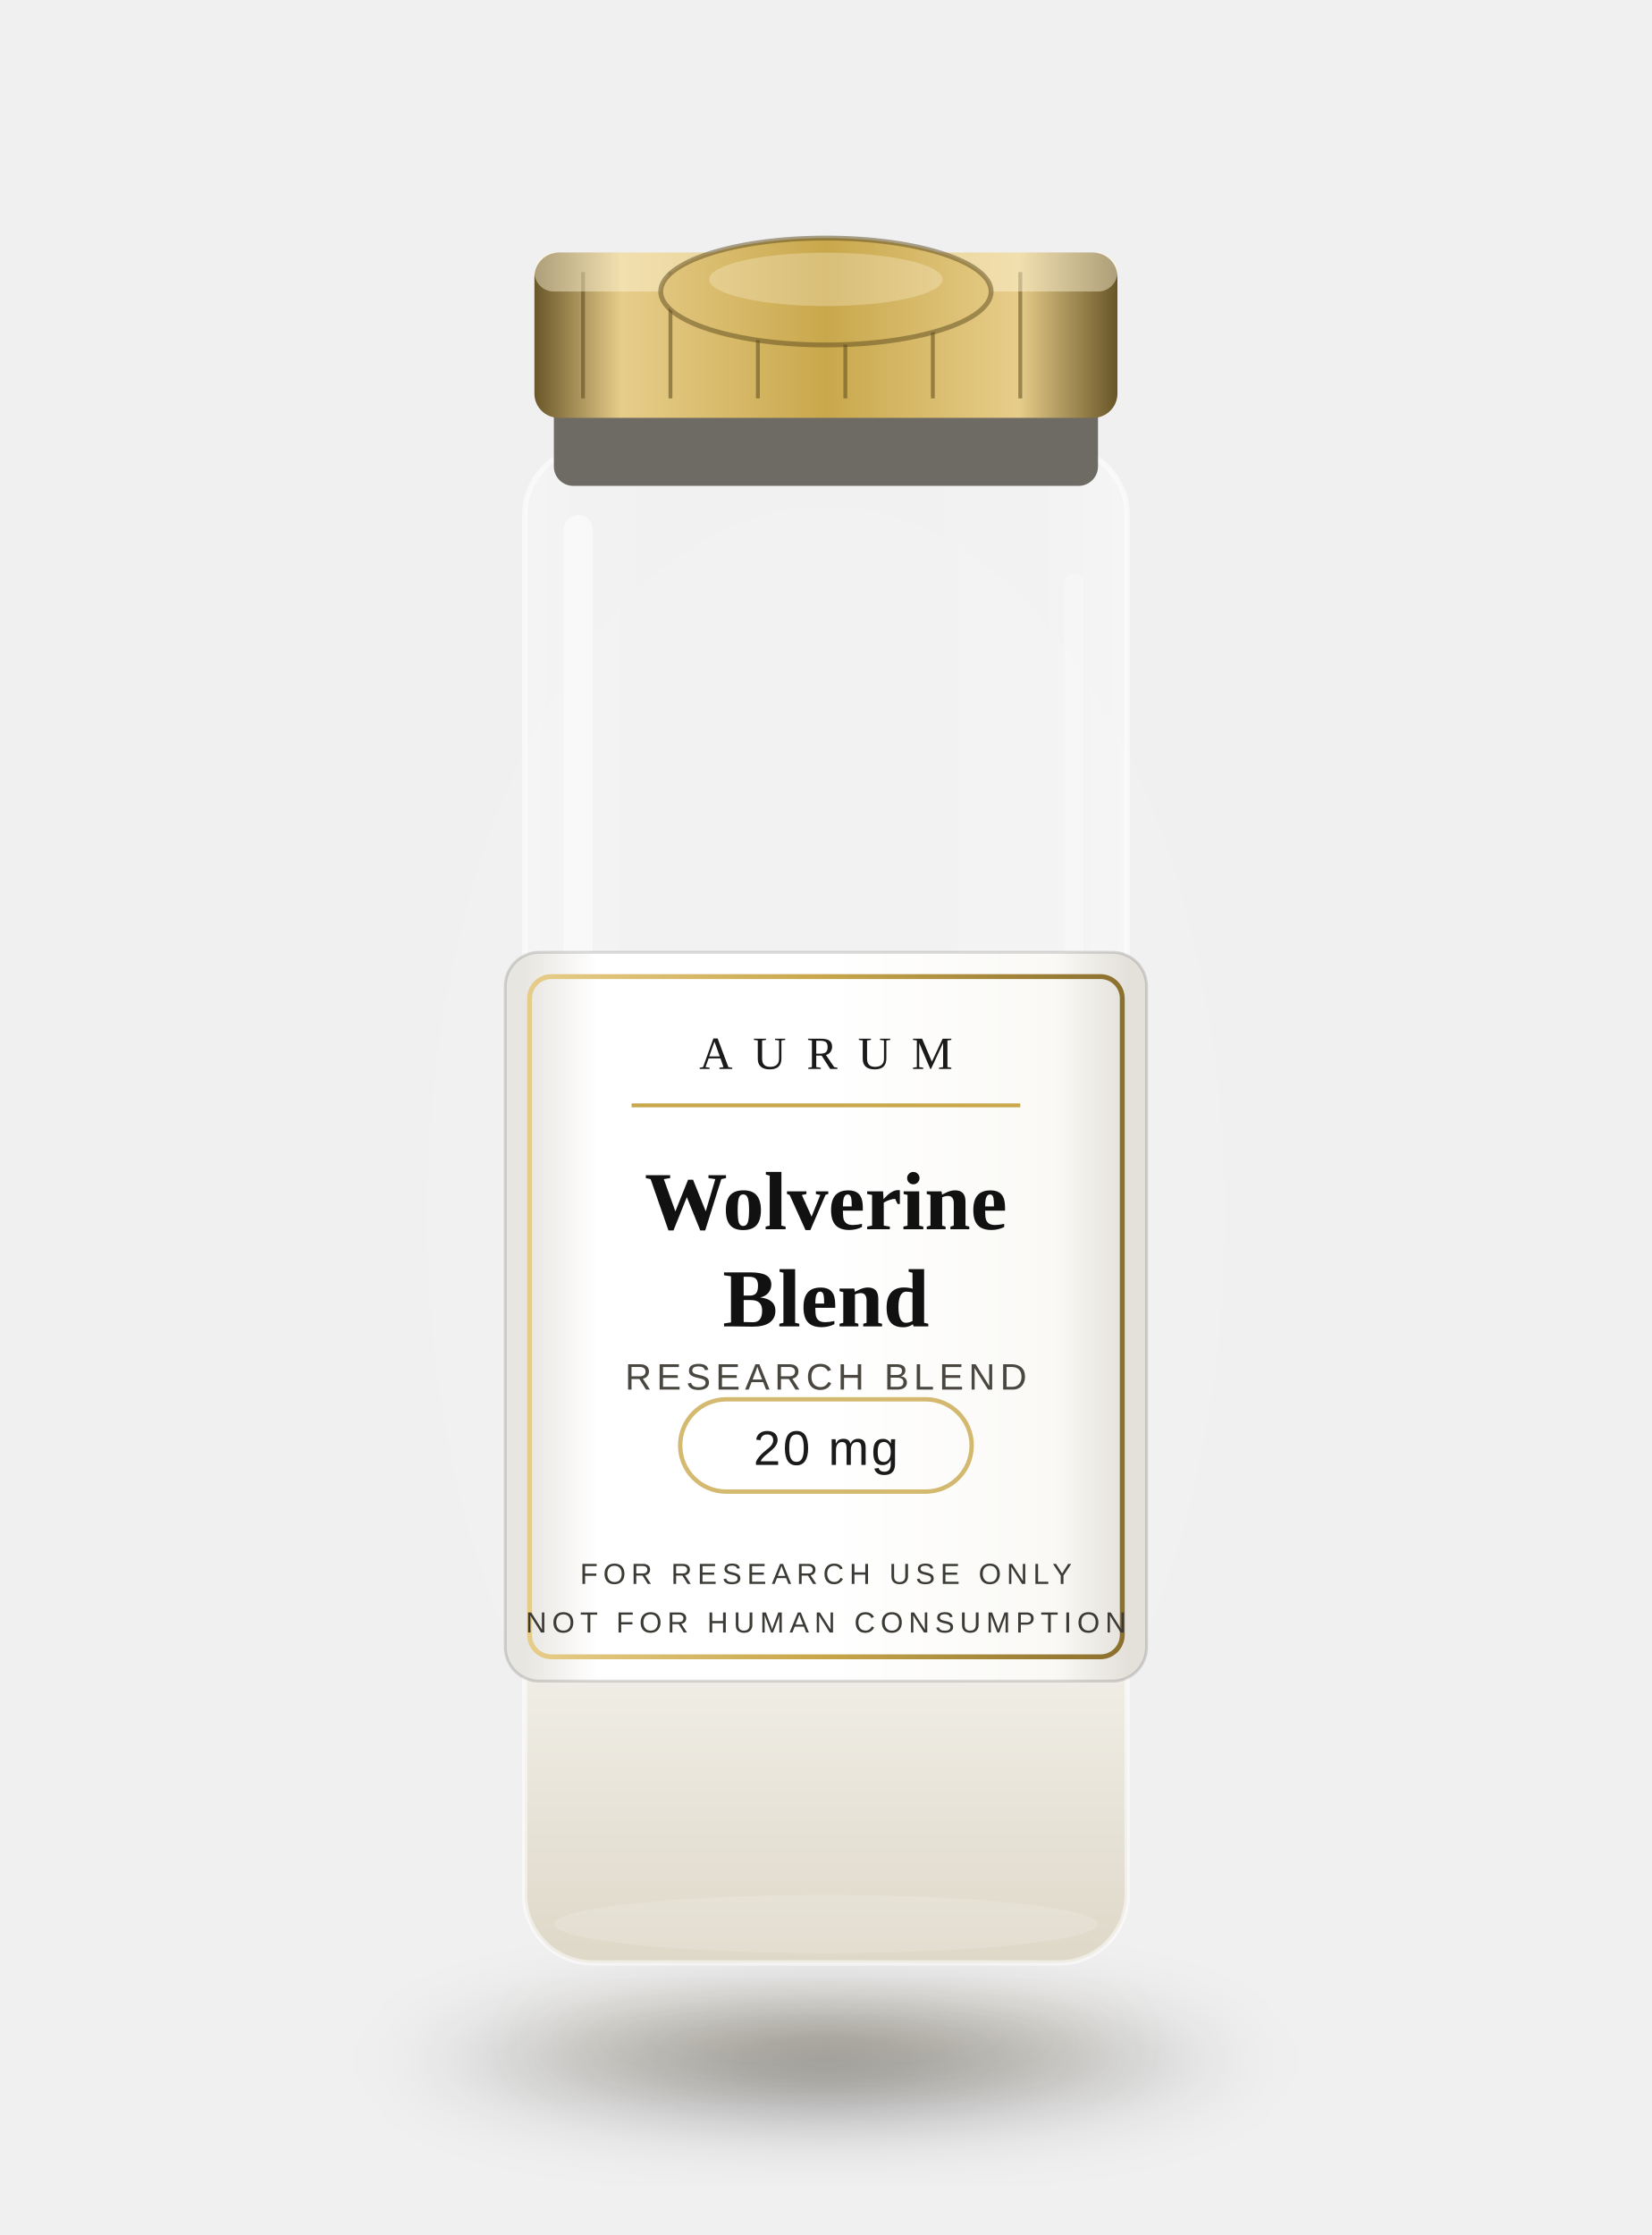
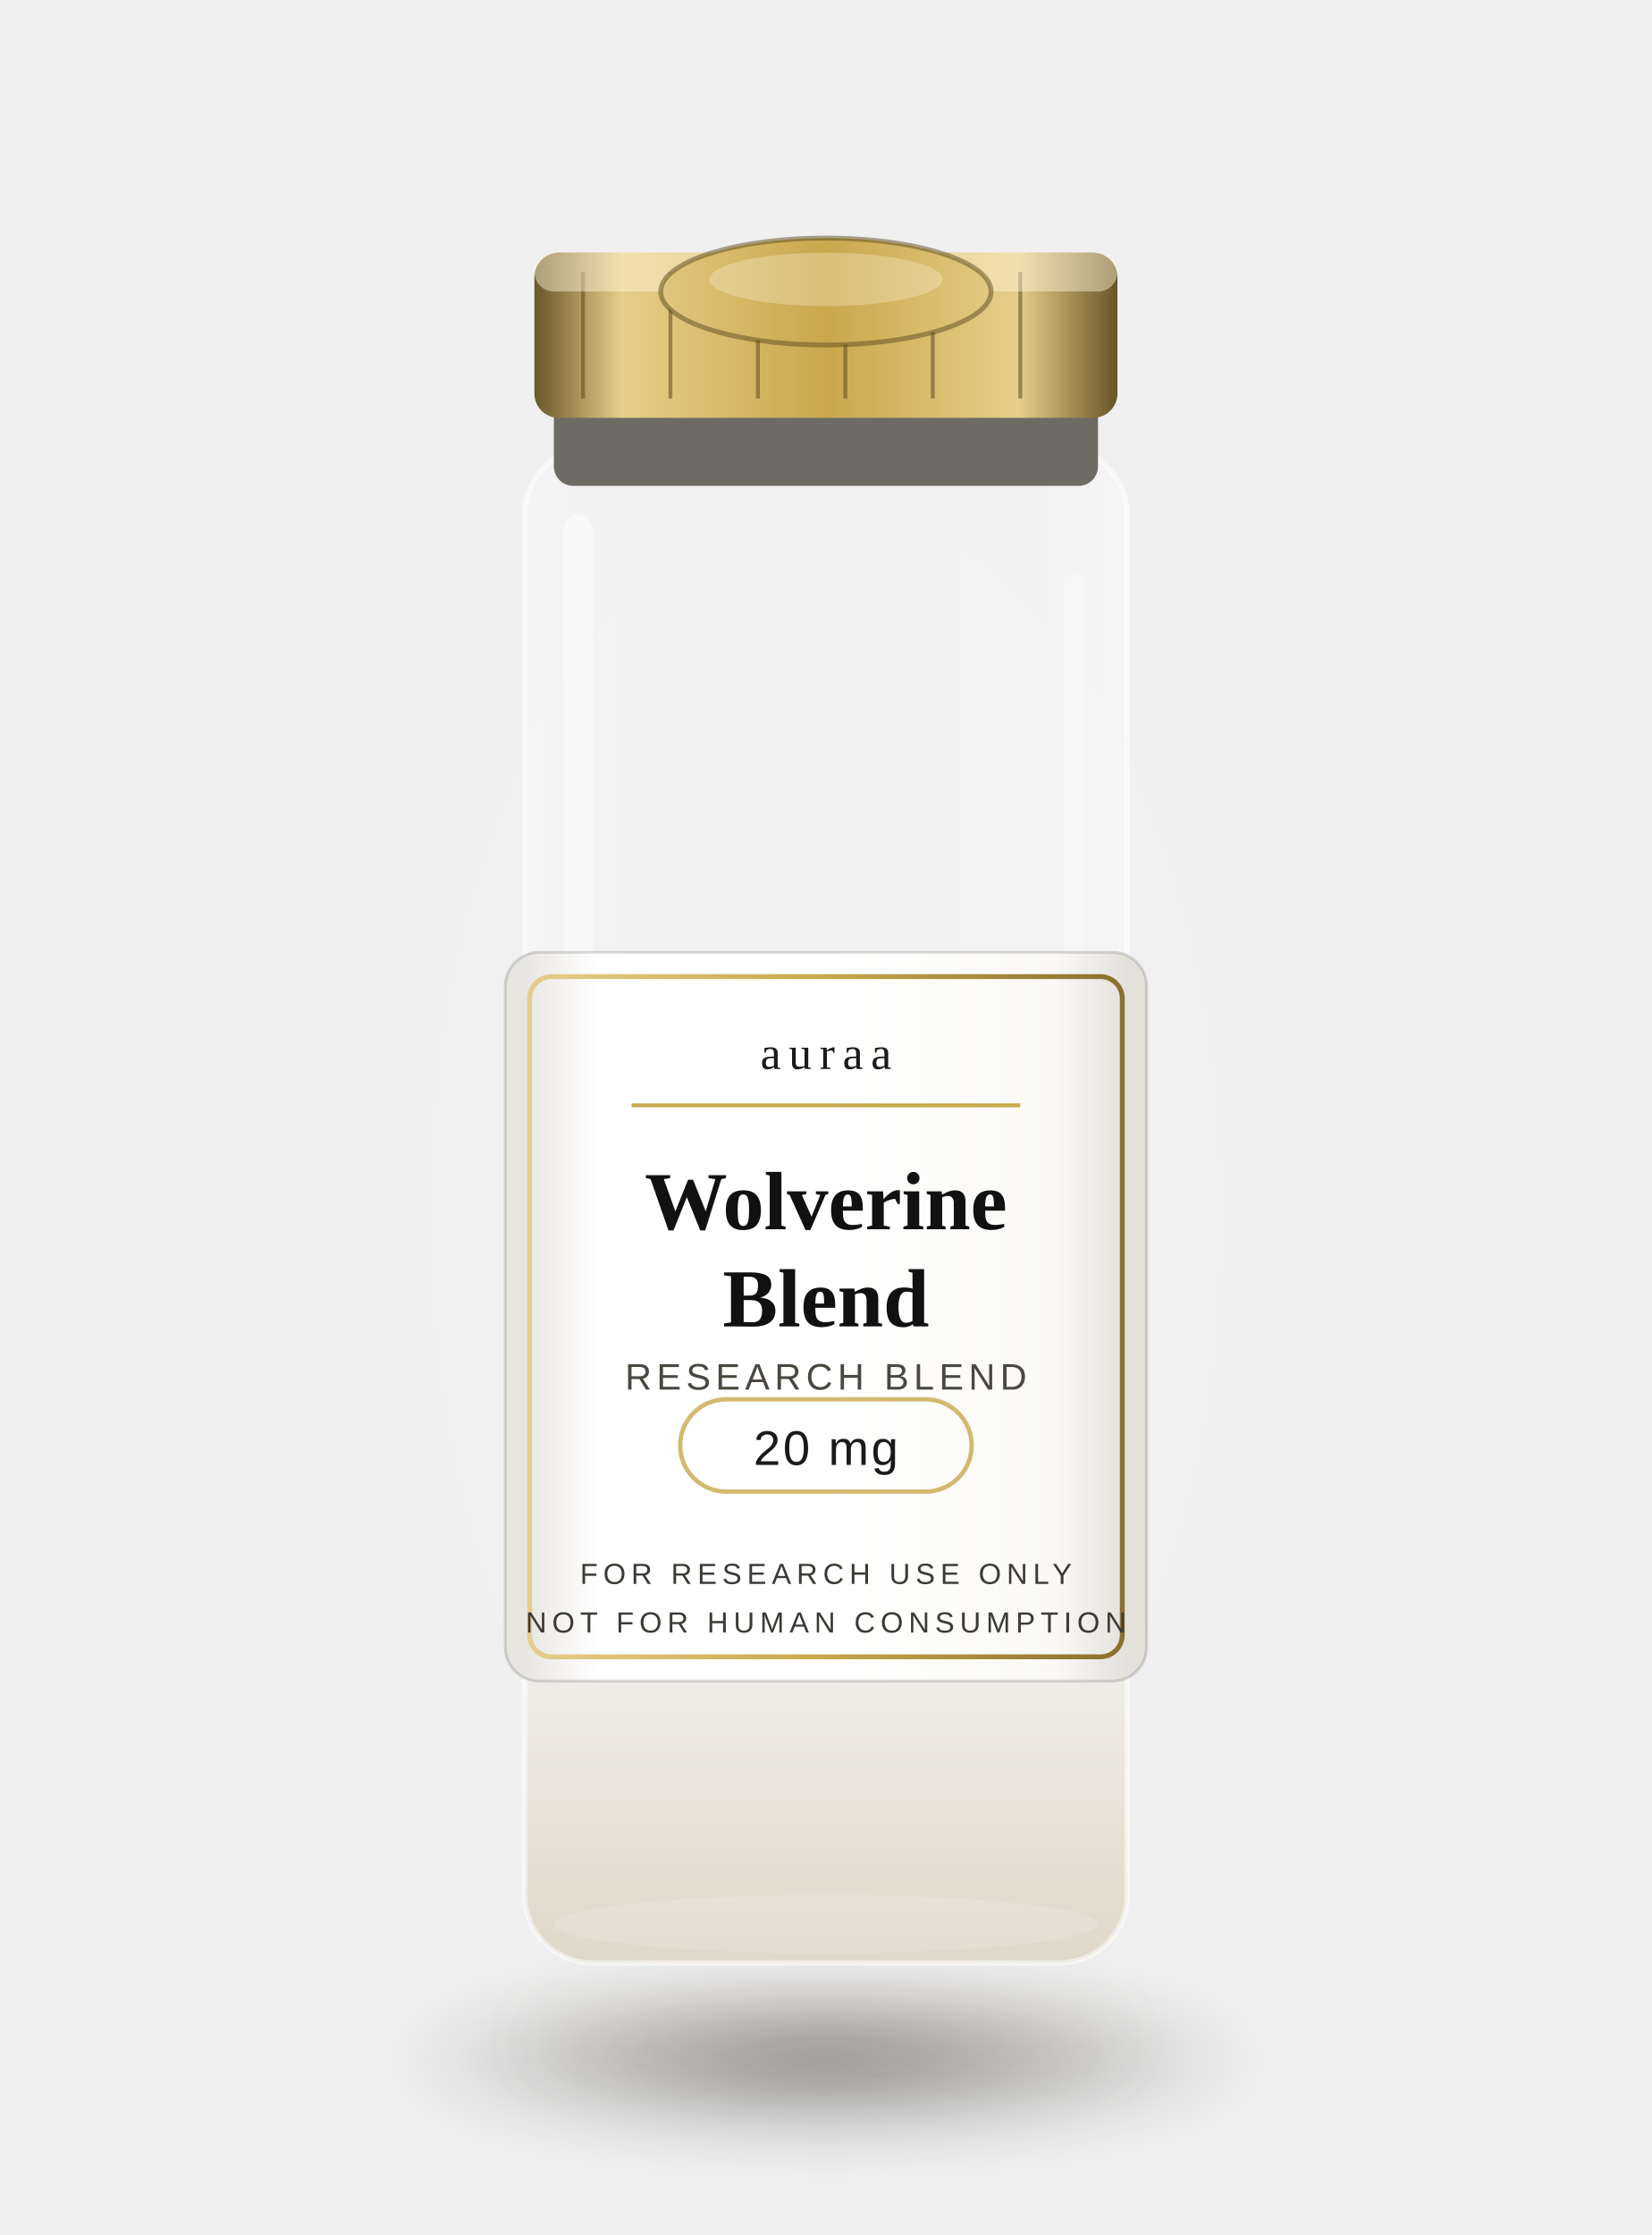
- <svg xmlns="http://www.w3.org/2000/svg" width="340" height="460" viewBox="0 0 340 460" fill="none" role="img" aria-label="Wolverine Blend research vial packshot — clear glass vial with visible lyophilized powder, gold cap and white Aurum label">
+ <svg xmlns="http://www.w3.org/2000/svg" width="340" height="460" viewBox="0 0 340 460" fill="none" role="img" aria-label="Wolverine Blend research vial packshot — clear glass vial with visible lyophilized powder, gold cap and white auraa label">
  <defs>
    <clipPath id="glasswolverineblend">
      <rect x="108" y="92" width="124" height="312" rx="14" />
    </clipPath>
    <linearGradient id="bodywolverineblend" x1="108" y1="0" x2="232" y2="0" gradientUnits="userSpaceOnUse">
      <stop offset="0" stop-color="#FFFFFF" stop-opacity="0.30" />
      <stop offset="0.09" stop-color="#FFFFFF" stop-opacity="0.13" />
      <stop offset="0.34" stop-color="#FFFFFF" stop-opacity="0.05" />
      <stop offset="0.62" stop-color="#FFFFFF" stop-opacity="0.07" />
      <stop offset="0.88" stop-color="#FFFFFF" stop-opacity="0.17" />
      <stop offset="1" stop-color="#FFFFFF" stop-opacity="0.34" />
    </linearGradient>
    <linearGradient id="capwolverineblend" x1="108" y1="0" x2="232" y2="0" gradientUnits="userSpaceOnUse">
      <stop offset="0" stop-color="#5C4A1E" />
      <stop offset="0.16" stop-color="#E7CD8A" />
      <stop offset="0.5" stop-color="#C9A84C" />
      <stop offset="0.82" stop-color="#E7CD8A" />
      <stop offset="1" stop-color="#5C4A1E" />
    </linearGradient>
    <linearGradient id="labelwolverineblend" x1="108" y1="0" x2="232" y2="0" gradientUnits="userSpaceOnUse">
      <stop offset="0" stop-color="#E8E6E1" />
      <stop offset="0.12" stop-color="#FFFFFF" />
      <stop offset="0.5" stop-color="#FFFFFF" />
      <stop offset="0.88" stop-color="#FAF9F6" />
      <stop offset="1" stop-color="#E4E1DB" />
    </linearGradient>
    <linearGradient id="framewolverineblend" x1="108" y1="0" x2="232" y2="0" gradientUnits="userSpaceOnUse">
      <stop offset="0" stop-color="#E7CD8A" />
      <stop offset="0.48" stop-color="#C9A84C" />
      <stop offset="1" stop-color="#8A6F2E" />
    </linearGradient>
    <linearGradient id="liqwolverineblend" x1="0" y1="238" x2="0" y2="404" gradientUnits="userSpaceOnUse">
      <stop offset="0" stop-color="#FFFFFF" stop-opacity="0.30" />
      <stop offset="0.55" stop-color="#FFFFFF" stop-opacity="0.42" />
      <stop offset="1" stop-color="#FFFFFF" stop-opacity="0.58" />
    </linearGradient>
    <linearGradient id="cakewolverineblend" x1="0" y1="295" x2="0" y2="404" gradientUnits="userSpaceOnUse">
      <stop offset="0" stop-color="#FFFFFF" />
      <stop offset="1" stop-color="#DED8C8" />
    </linearGradient>
    <radialGradient id="grdwolverineblend" cx="0.5" cy="0.5" r="0.5">
      <stop offset="0" stop-color="#000" stop-opacity="0.5" />
      <stop offset="1" stop-color="#000" stop-opacity="0" />
    </radialGradient>
    <filter id="softwolverineblend" x="-30%" y="-30%" width="160%" height="160%">
      <feGaussianBlur stdDeviation="7" />
    </filter>
  </defs>
  <ellipse cx="170" cy="424" rx="92" ry="16" fill="url(#grdwolverineblend)" filter="url(#softwolverineblend)" />
  <ellipse cx="170" cy="420" rx="60" ry="8" fill="#C9A84C" opacity="0.1" filter="url(#softwolverineblend)" />
  <ellipse cx="170" cy="250" rx="86" ry="150" fill="#FFFFFF" opacity="0.05" filter="url(#softwolverineblend)" />
  <rect x="108" y="92" width="124" height="312" rx="14" fill="url(#bodywolverineblend)" />
  <g clip-path="url(#glasswolverineblend)">
    <path d="M108 305 Q140 293 170 300 Q200 307 232 302 L232 404 L108 404 Z" fill="url(#cakewolverineblend)" />
    <path d="M108 305 Q140 293 170 300 Q200 307 232 302" fill="none" stroke="#FFFFFF" stroke-width="1.8" opacity="0.75" />
    <ellipse cx="148" cy="332" rx="24" ry="9" fill="#FFFFFF" opacity="0.3" />
  </g>
  <rect x="108" y="92" width="124" height="312" rx="14" fill="none" stroke="#FFFFFF" stroke-opacity="0.5" stroke-width="1.1" />
  <rect x="116" y="106" width="6" height="152" rx="3" fill="#FFFFFF" opacity="0.5" />
  <rect x="219" y="118" width="4" height="142" rx="2" fill="#FFFFFF" opacity="0.28" />
  <ellipse cx="170" cy="396" rx="56" ry="6" fill="#FFFFFF" opacity="0.14" />
  <rect x="114" y="78" width="112" height="22" rx="4" fill="#6E6B64" />
  <rect x="114" y="78" width="112" height="7" rx="3" fill="#8A867D" />
  <rect x="110" y="52" width="120" height="34" rx="5" fill="url(#capwolverineblend)" />
  <g stroke="#5C4A1E" stroke-width="0.8" opacity="0.55">
    <path d="M120 56v26M138 56v26M156 56v26M174 56v26M192 56v26M210 56v26" />
  </g>
  <rect x="110" y="52" width="120" height="8" rx="4" fill="#FFF6DC" opacity="0.45" />
  <ellipse cx="170" cy="60" rx="34" ry="11" fill="url(#capwolverineblend)" />
  <ellipse cx="170" cy="60" rx="34" ry="11" fill="none" stroke="#5C4A1E" stroke-opacity="0.5" stroke-width="1" />
  <ellipse cx="170" cy="57.5" rx="24" ry="5.5" fill="#FFF6DC" opacity="0.3" />
  <rect x="104" y="196" width="132" height="150" rx="7" fill="url(#labelwolverineblend)" />
  <rect x="104" y="196" width="132" height="150" rx="7" fill="none" stroke="#000000" stroke-opacity="0.14" stroke-width="0.6" />
  <rect x="109" y="201" width="122" height="140" rx="4.5" fill="none" stroke="url(#framewolverineblend)" stroke-width="1" />
-   <text x="170" y="220" text-anchor="middle" font-family="Georgia,'Times New Roman',serif" font-size="9.5" letter-spacing="4.2" fill="#1A1A1A">AURUM</text>
+   <text x="170" y="220" text-anchor="middle" font-family="Georgia,'Times New Roman',serif" font-size="9.5" letter-spacing="1.6" fill="#1A1A1A">auraa</text>
  <line x1="130" y1="227.5" x2="210" y2="227.5" stroke="#C9A84C" stroke-width="0.8" />
  <text x="170" y="253" text-anchor="middle" font-family="Georgia,'Times New Roman',serif" font-size="17" font-weight="bold" fill="#111111">Wolverine</text>
  <text x="170" y="273" text-anchor="middle" font-family="Georgia,'Times New Roman',serif" font-size="17" font-weight="bold" fill="#111111">Blend</text>
  <text x="170" y="286" text-anchor="middle" font-family="'Helvetica Neue',Arial,sans-serif" font-size="7.6" letter-spacing="1" fill="#4A4741">RESEARCH BLEND</text>
  <g>
    <rect x="140" y="288" width="60" height="19" rx="9.5" fill="none" stroke="#C9A84C" stroke-opacity="0.8" stroke-width="0.9" />
    <text x="170" y="301.5" text-anchor="middle" font-family="'Helvetica Neue',Arial,sans-serif" font-size="10" letter-spacing="0.5" fill="#1A1A1A">20 mg</text>
  </g>
  <text x="170" y="326" text-anchor="middle" font-family="'Helvetica Neue',Arial,sans-serif" font-size="6" letter-spacing="1.1" fill="#3C3A35">FOR RESEARCH USE ONLY</text>
  <text x="170" y="336" text-anchor="middle" font-family="'Helvetica Neue',Arial,sans-serif" font-size="6" letter-spacing="1.1" fill="#3C3A35">NOT FOR HUMAN CONSUMPTION</text>
</svg>
